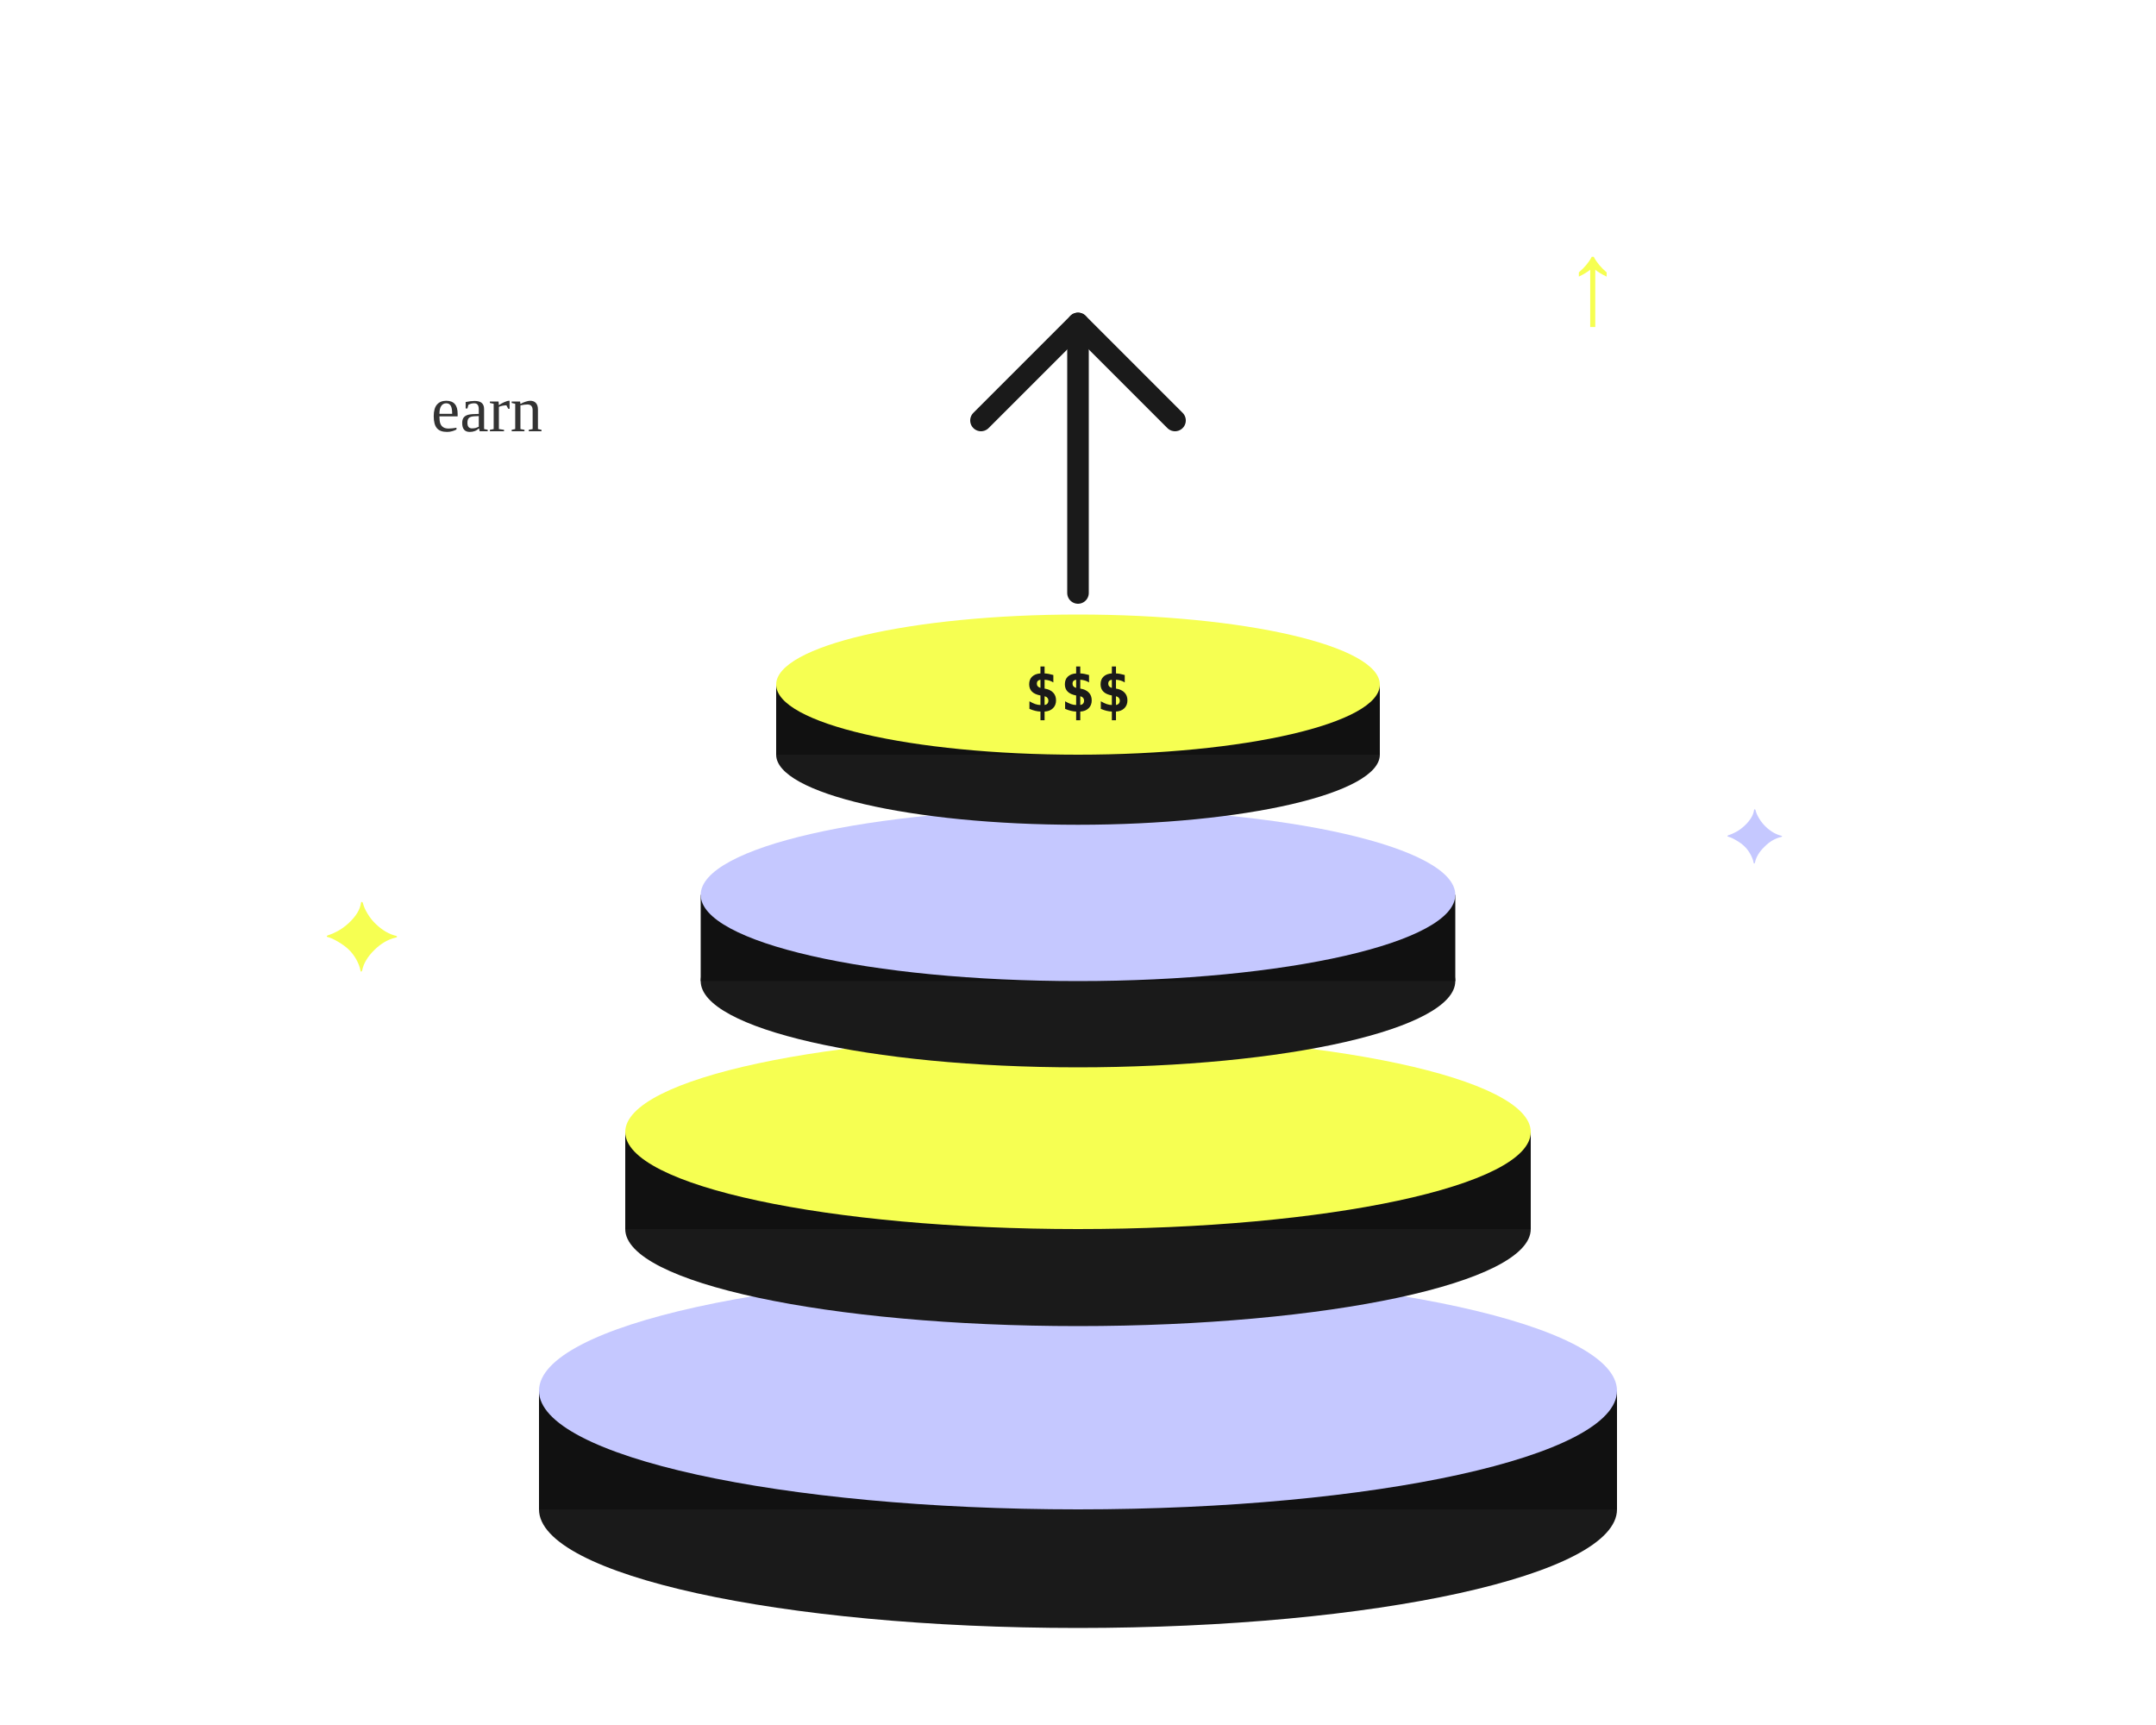
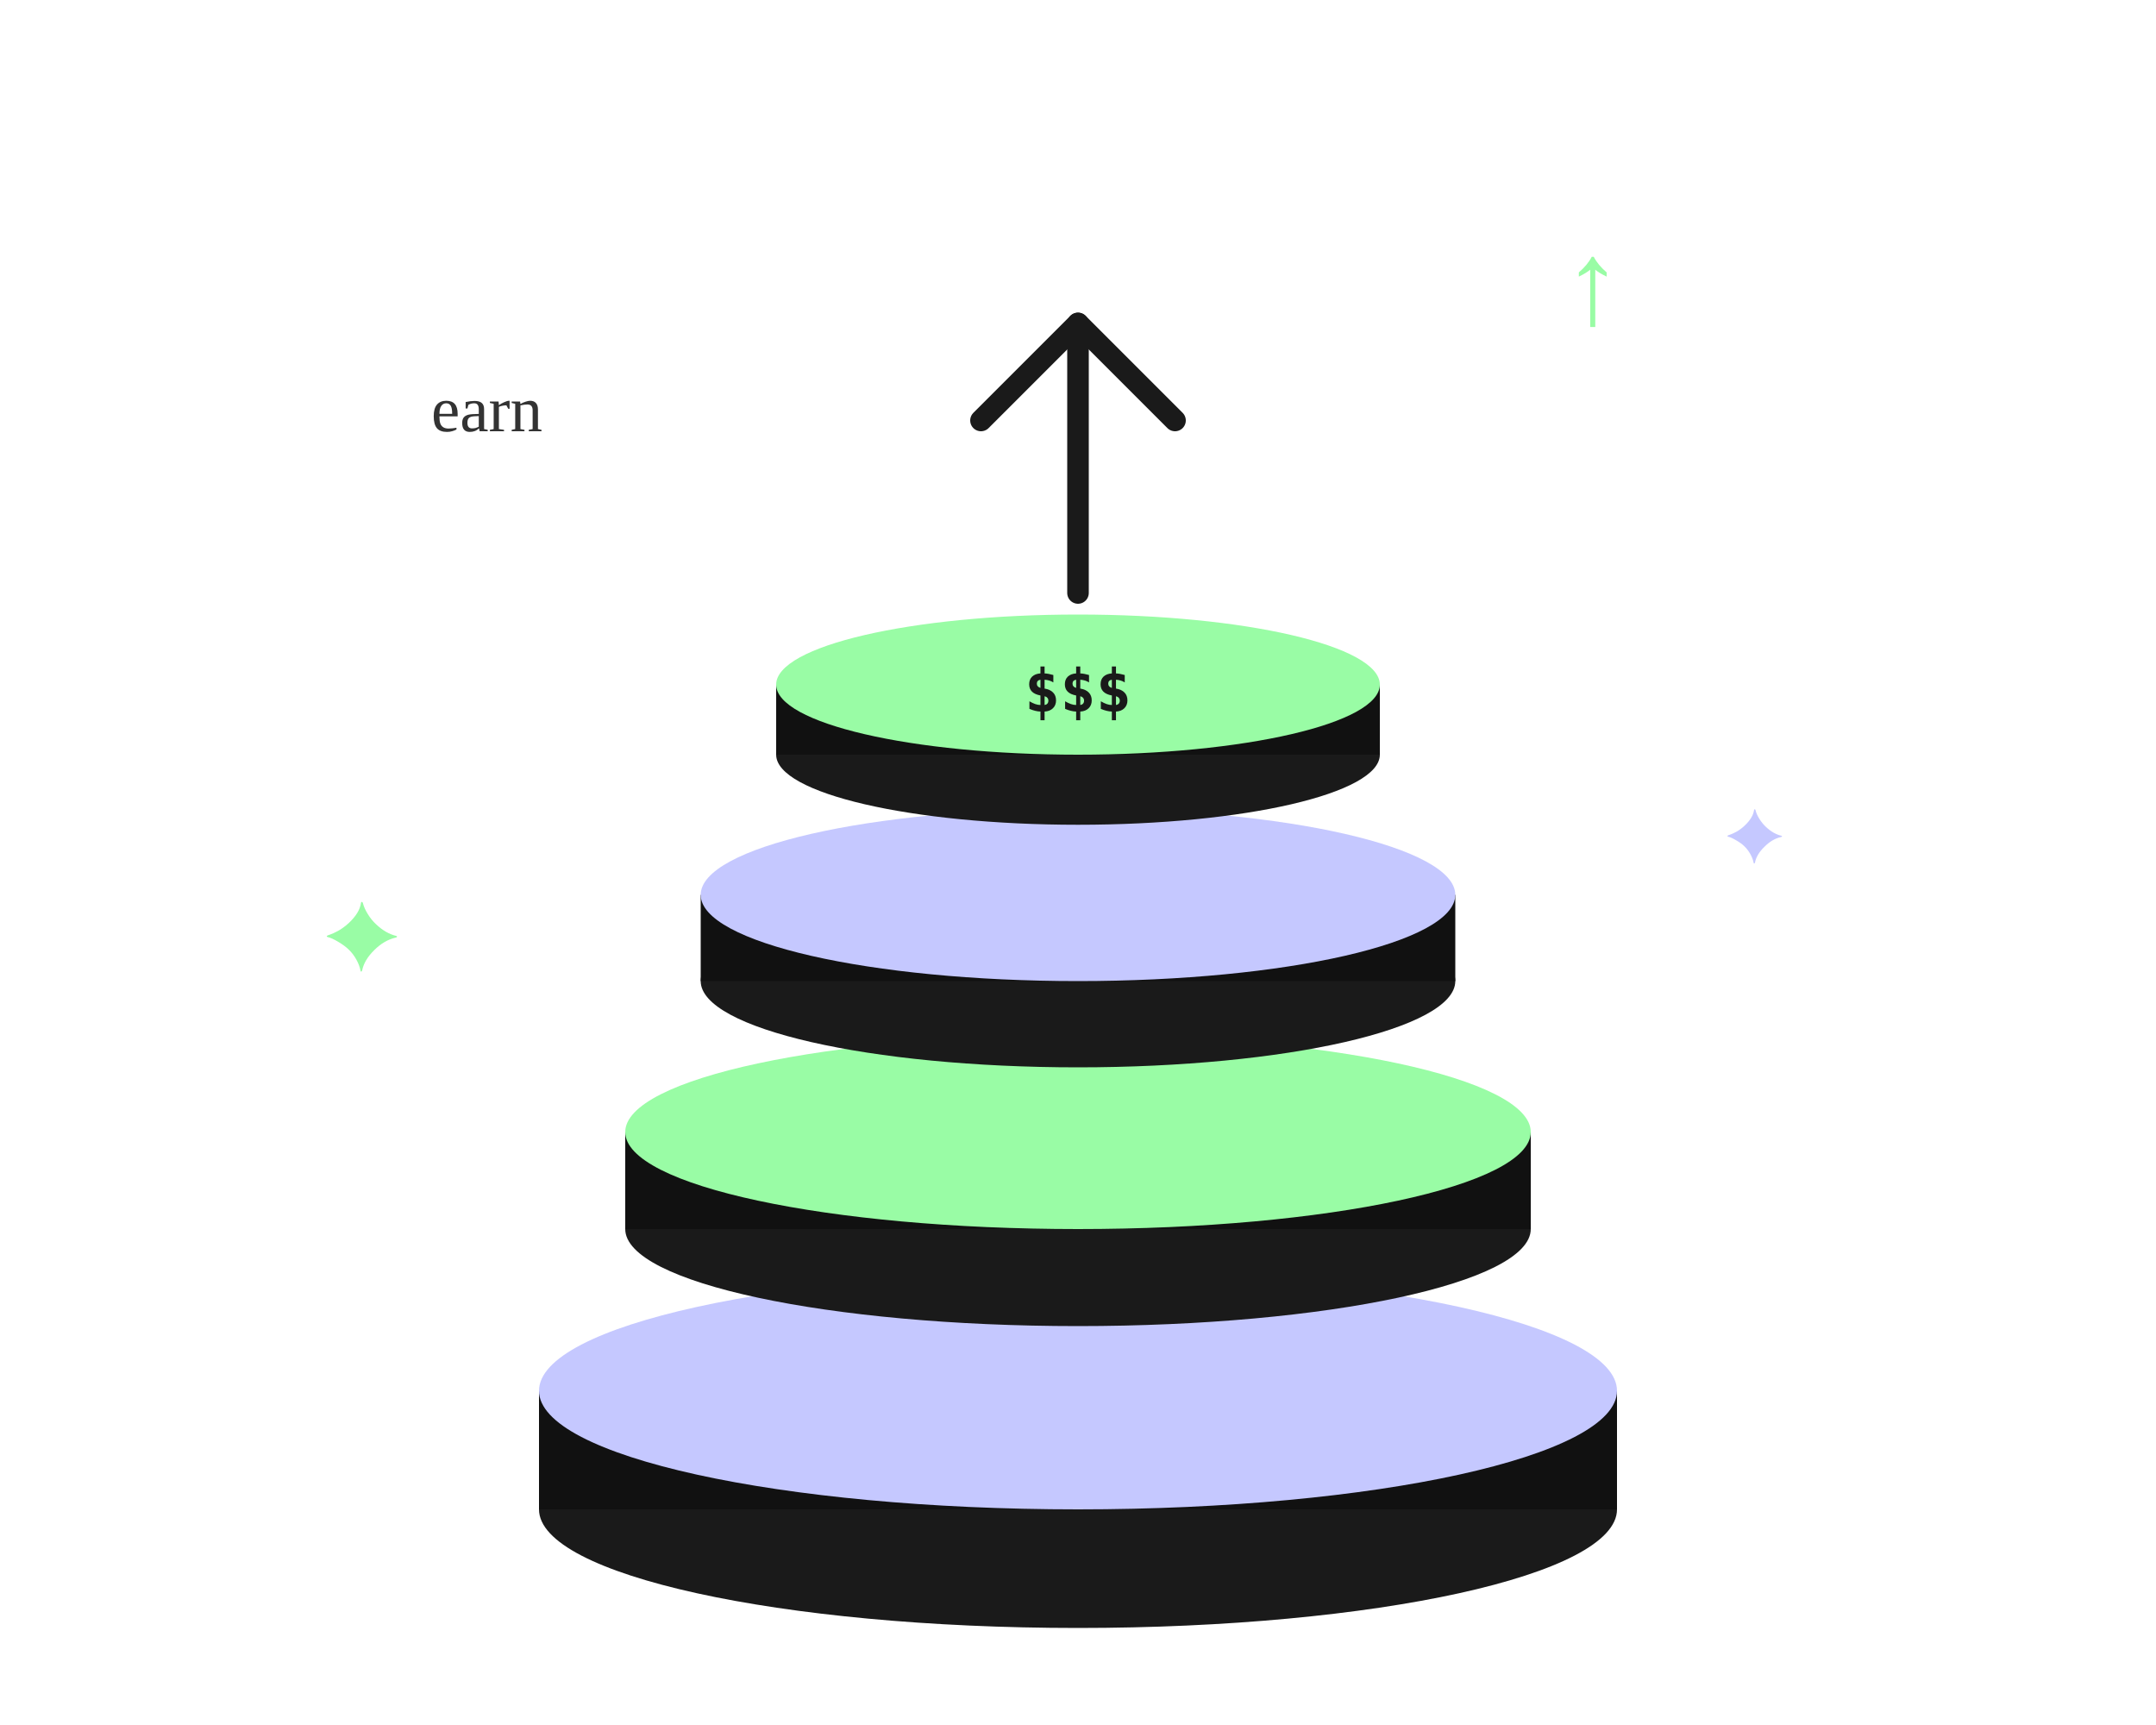
<svg xmlns="http://www.w3.org/2000/svg" width="400" height="320" viewBox="0 0 400 320" fill="none">
  <ellipse cx="200" cy="280" rx="100" ry="22" fill="#1A1A1A" />
  <rect x="100" y="258" width="200" height="22" fill="#111" />
  <ellipse cx="200" cy="258" rx="100" ry="22" fill="#C5C8FF" />
  <ellipse cx="200" cy="228" rx="84" ry="18" fill="#1A1A1A" />
  <rect x="116" y="210" width="168" height="18" fill="#111" />
-   <ellipse cx="200" cy="210" rx="84" ry="18" fill="#F6FF52" />
+   <ellipse cx="200" cy="210" rx="84" ry="18" fill="#99FCA5" />
  <ellipse cx="200" cy="182" rx="70" ry="16" fill="#1A1A1A" />
  <rect x="130" y="166" width="140" height="16" fill="#111" />
  <ellipse cx="200" cy="166" rx="70" ry="16" fill="#C5C8FF" />
  <ellipse cx="200" cy="140" rx="56" ry="13" fill="#1A1A1A" />
  <rect x="144" y="127" width="112" height="13" fill="#111" />
-   <ellipse cx="200" cy="127" rx="56" ry="13" fill="#F6FF52" />
+   <ellipse cx="200" cy="127" rx="56" ry="13" fill="#99FCA5" />
  <path d="M200 110 L200 60" stroke="#1A1A1A" stroke-width="4" stroke-linecap="round" />
  <path d="M182 78 L200 60 L218 78" stroke="#1A1A1A" stroke-width="4" stroke-linecap="round" stroke-linejoin="round" fill="none" />
  <text x="200" y="132" text-anchor="middle" font-family="monospace" font-size="11" font-weight="bold" fill="#1A1A1A">$$$</text>
-   <text x="60" y="180" font-size="18" fill="#F6FF52">✦</text>
+   <text x="60" y="180" font-size="18" fill="#99FCA5">✦</text>
  <text x="320" y="160" font-size="14" fill="#C5C8FF">✦</text>
-   <text x="290" y="60" font-size="22" fill="#F6FF52">↑</text>
+   <text x="290" y="60" font-size="22" fill="#99FCA5">↑</text>
  <text x="80" y="80" font-size="12" fill="#333">earn</text>
</svg>
